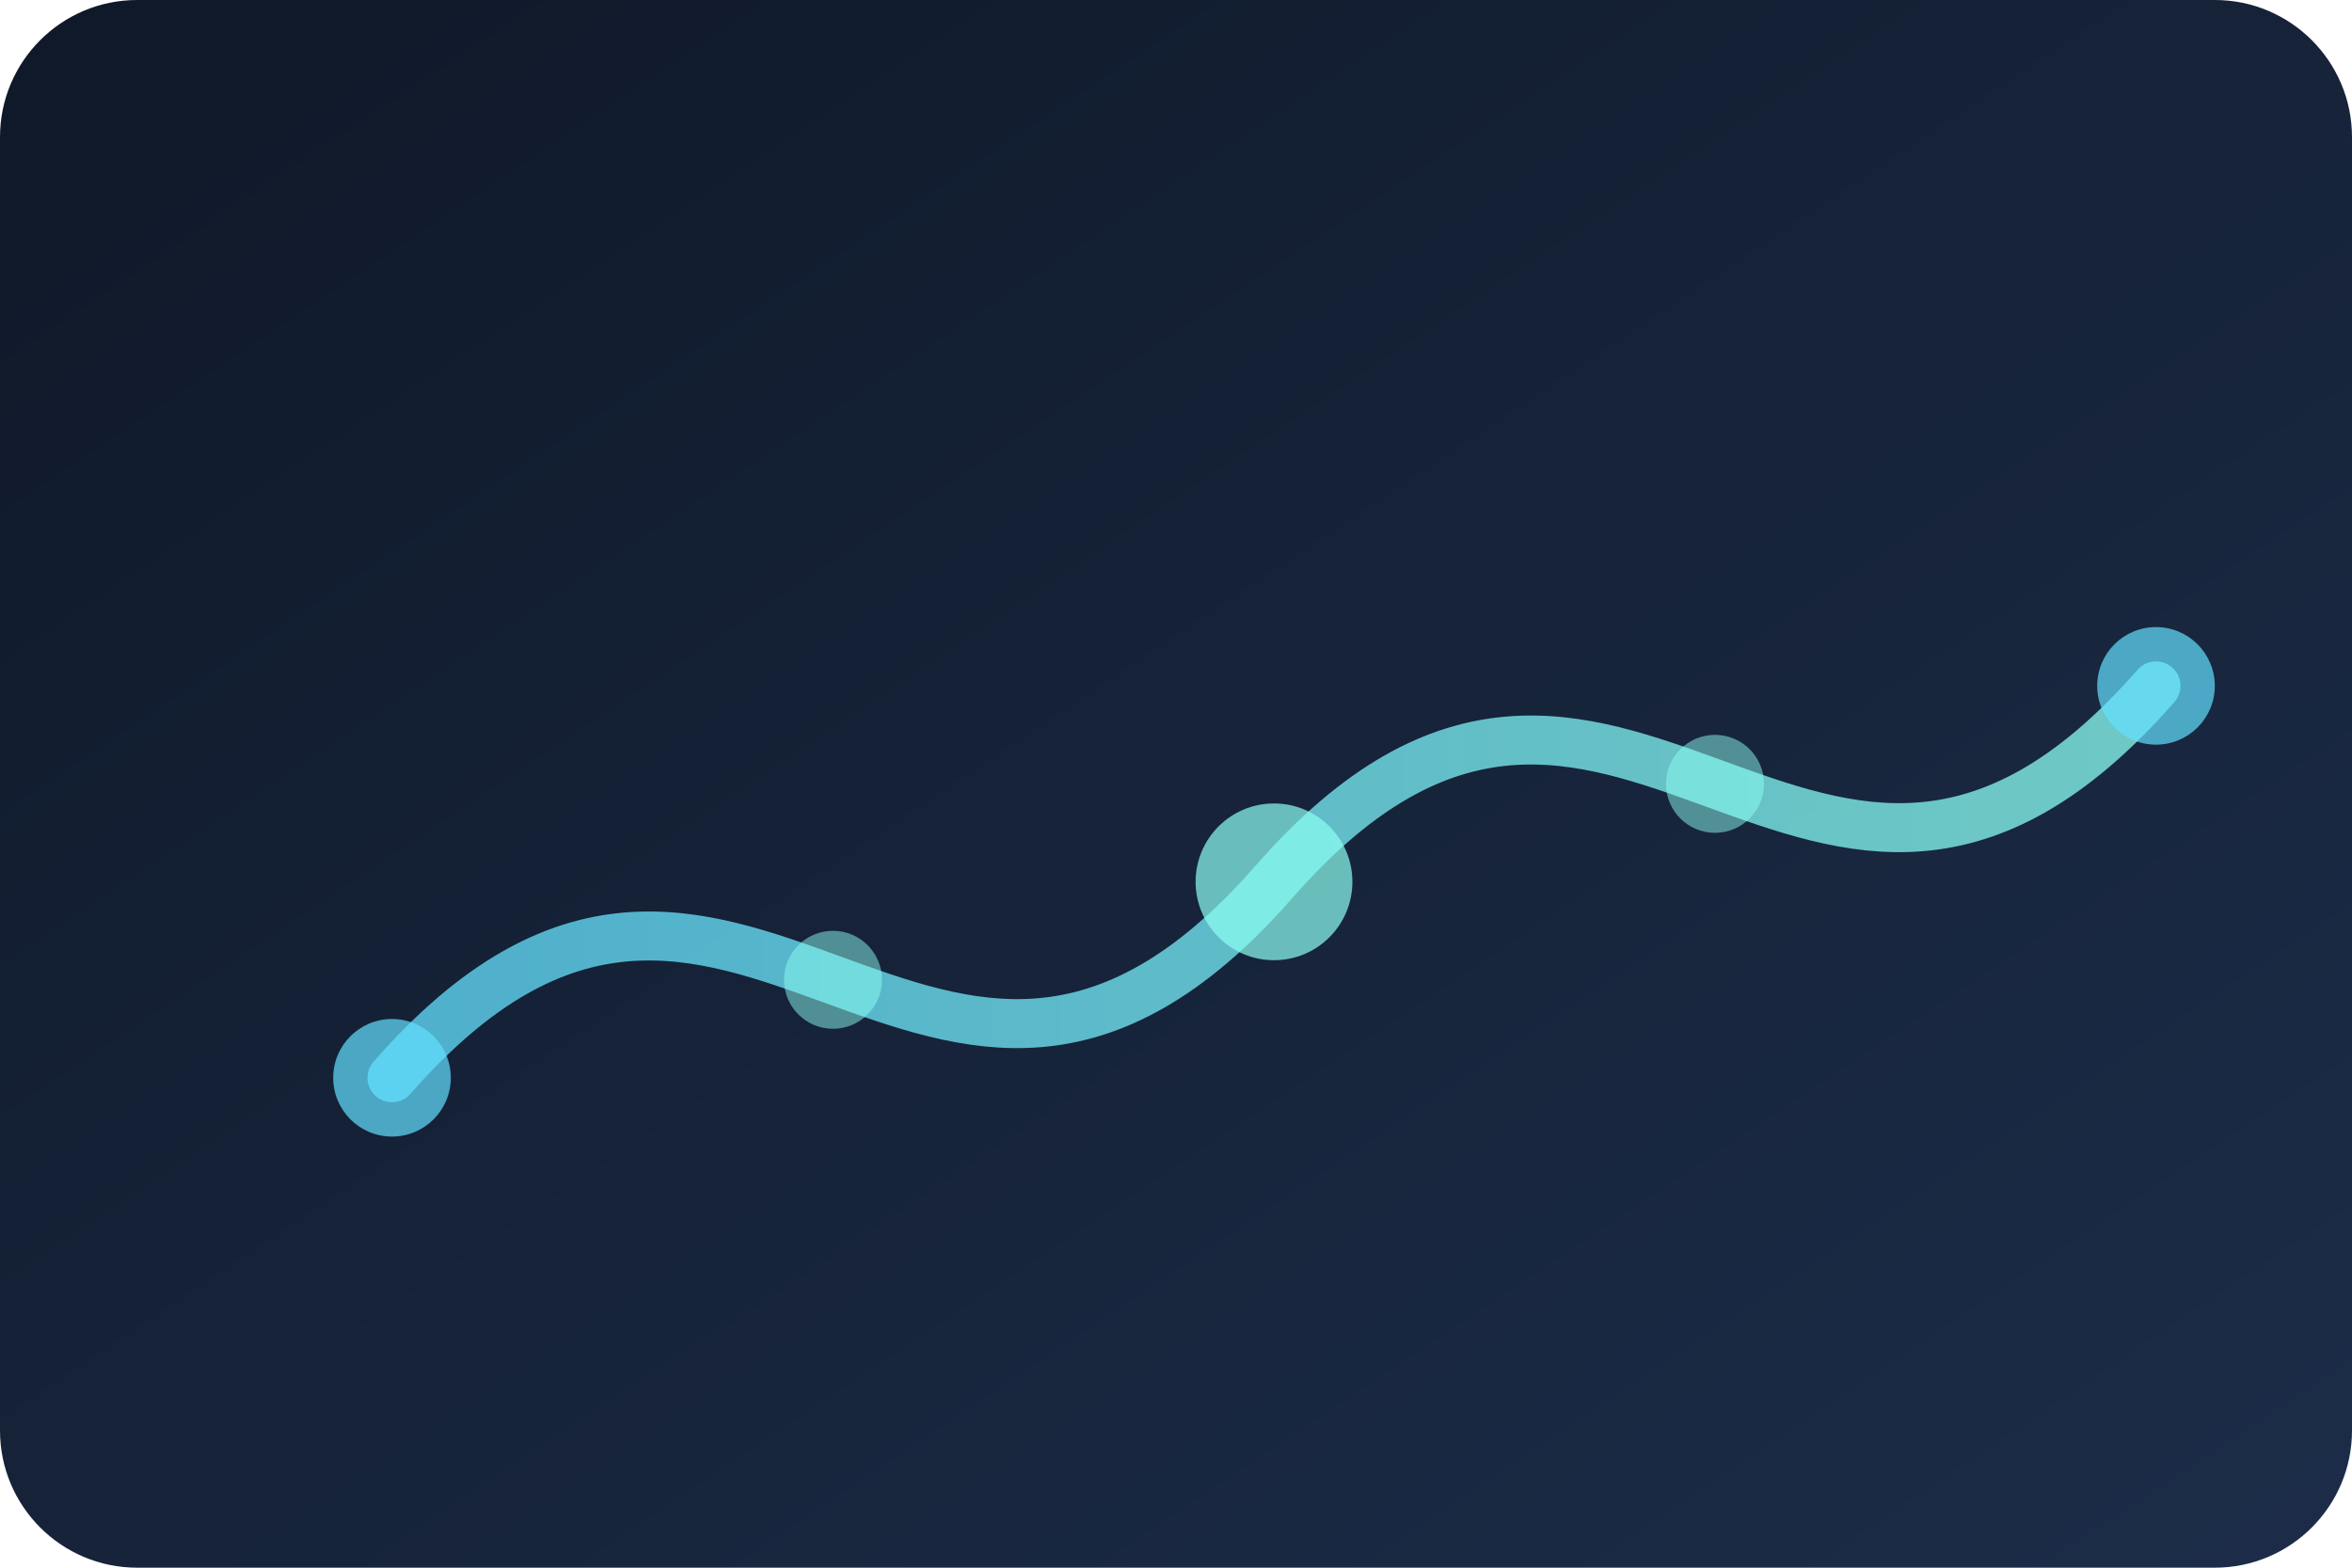
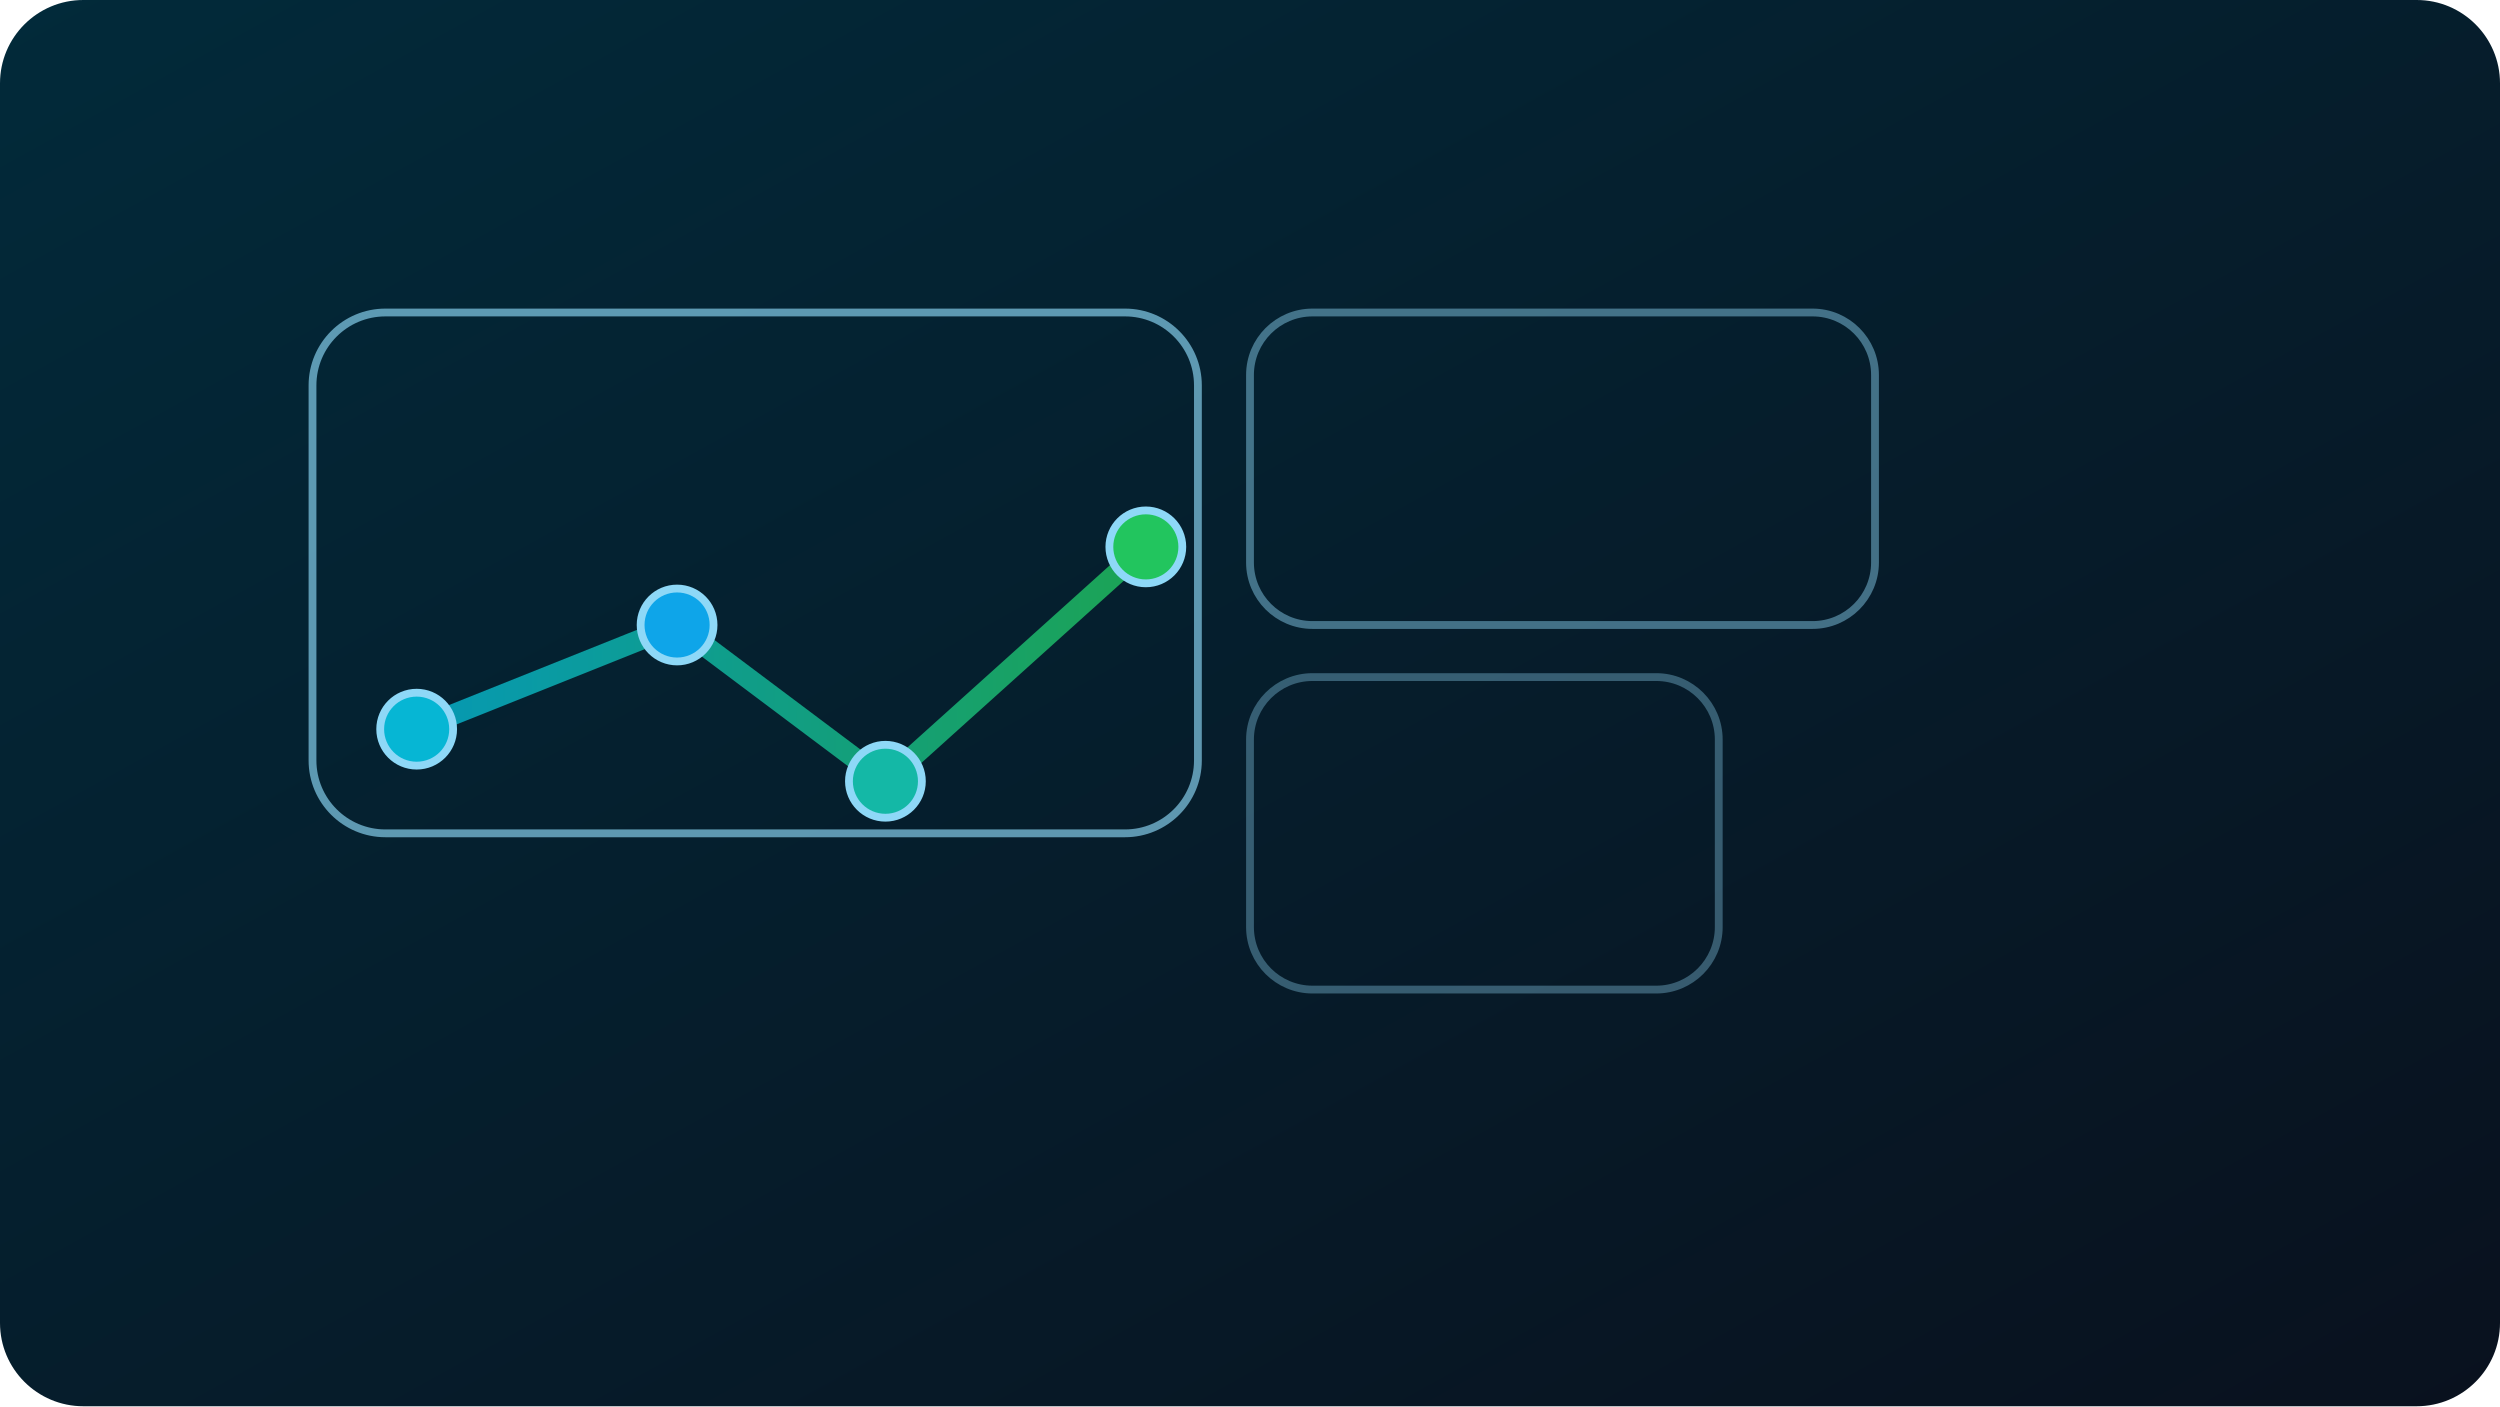
- <svg xmlns="http://www.w3.org/2000/svg" viewBox="0 0 480 320" width="480" height="320">
+ <svg xmlns="http://www.w3.org/2000/svg" viewBox="0 0 960 540" role="img" aria-labelledby="title desc">
  <defs>
-     <linearGradient id="pn-bg" x1="0%" y1="0%" x2="100%" y2="100%">
-       <stop offset="0%" stop-color="#0f1828" />
-       <stop offset="100%" stop-color="#1c2d49" />
+     <linearGradient id="sky" x1="0%" x2="100%" y1="0%" y2="100%">
+       <stop offset="0%" stop-color="#022a3a" />
+       <stop offset="100%" stop-color="#09111e" />
    </linearGradient>
-     <linearGradient id="pn-wave" x1="0%" x2="100%">
-       <stop offset="0%" stop-color="#63e0ff" />
-       <stop offset="100%" stop-color="#8cfff1" />
+     <linearGradient id="path" x1="0%" x2="100%" y1="0%" y2="0%">
+       <stop offset="0%" stop-color="#06b6d4" stop-opacity="0.8" />
+       <stop offset="100%" stop-color="#22c55e" stop-opacity="0.8" />
    </linearGradient>
  </defs>
-   <rect width="480" height="320" rx="28" fill="url(#pn-bg)" />
-   <path d="M80 220 C150 140 190 260 260 180 C330 100 370 220 440 140" fill="none" stroke="url(#pn-wave)" stroke-width="10" stroke-linecap="round" stroke-linejoin="round" opacity="0.75" />
-   <g opacity="0.7">
-     <circle cx="80" cy="220" r="12" fill="#63e0ff" />
-     <circle cx="260" cy="180" r="16" fill="#8cfff1" />
-     <circle cx="440" cy="140" r="12" fill="#63e0ff" />
-     <circle cx="170" cy="200" r="10" fill="#8cfff1" opacity="0.7" />
-     <circle cx="350" cy="160" r="10" fill="#8cfff1" opacity="0.7" />
+   <rect width="960" height="540" rx="32" fill="url(#sky)" />
+   <g transform="translate(120 120)" fill="none" stroke="#8ed8f7" stroke-width="3" stroke-linejoin="round">
+     <rect width="340" height="200" rx="28" opacity="0.65" />
+     <rect x="360" width="240" height="120" rx="24" opacity="0.45" />
+     <polyline points="40,160 140,120 220,180 320,90" stroke="url(#path)" stroke-width="8" stroke-linecap="round" fill="none" />
+     <circle cx="40" cy="160" r="14" fill="#06b6d4" />
+     <circle cx="140" cy="120" r="14" fill="#0ea5e9" />
+     <circle cx="220" cy="180" r="14" fill="#14b8a6" />
+     <circle cx="320" cy="90" r="14" fill="#22c55e" />
+     <rect x="360" y="140" width="180" height="120" rx="24" opacity="0.35" />
  </g>
</svg>
